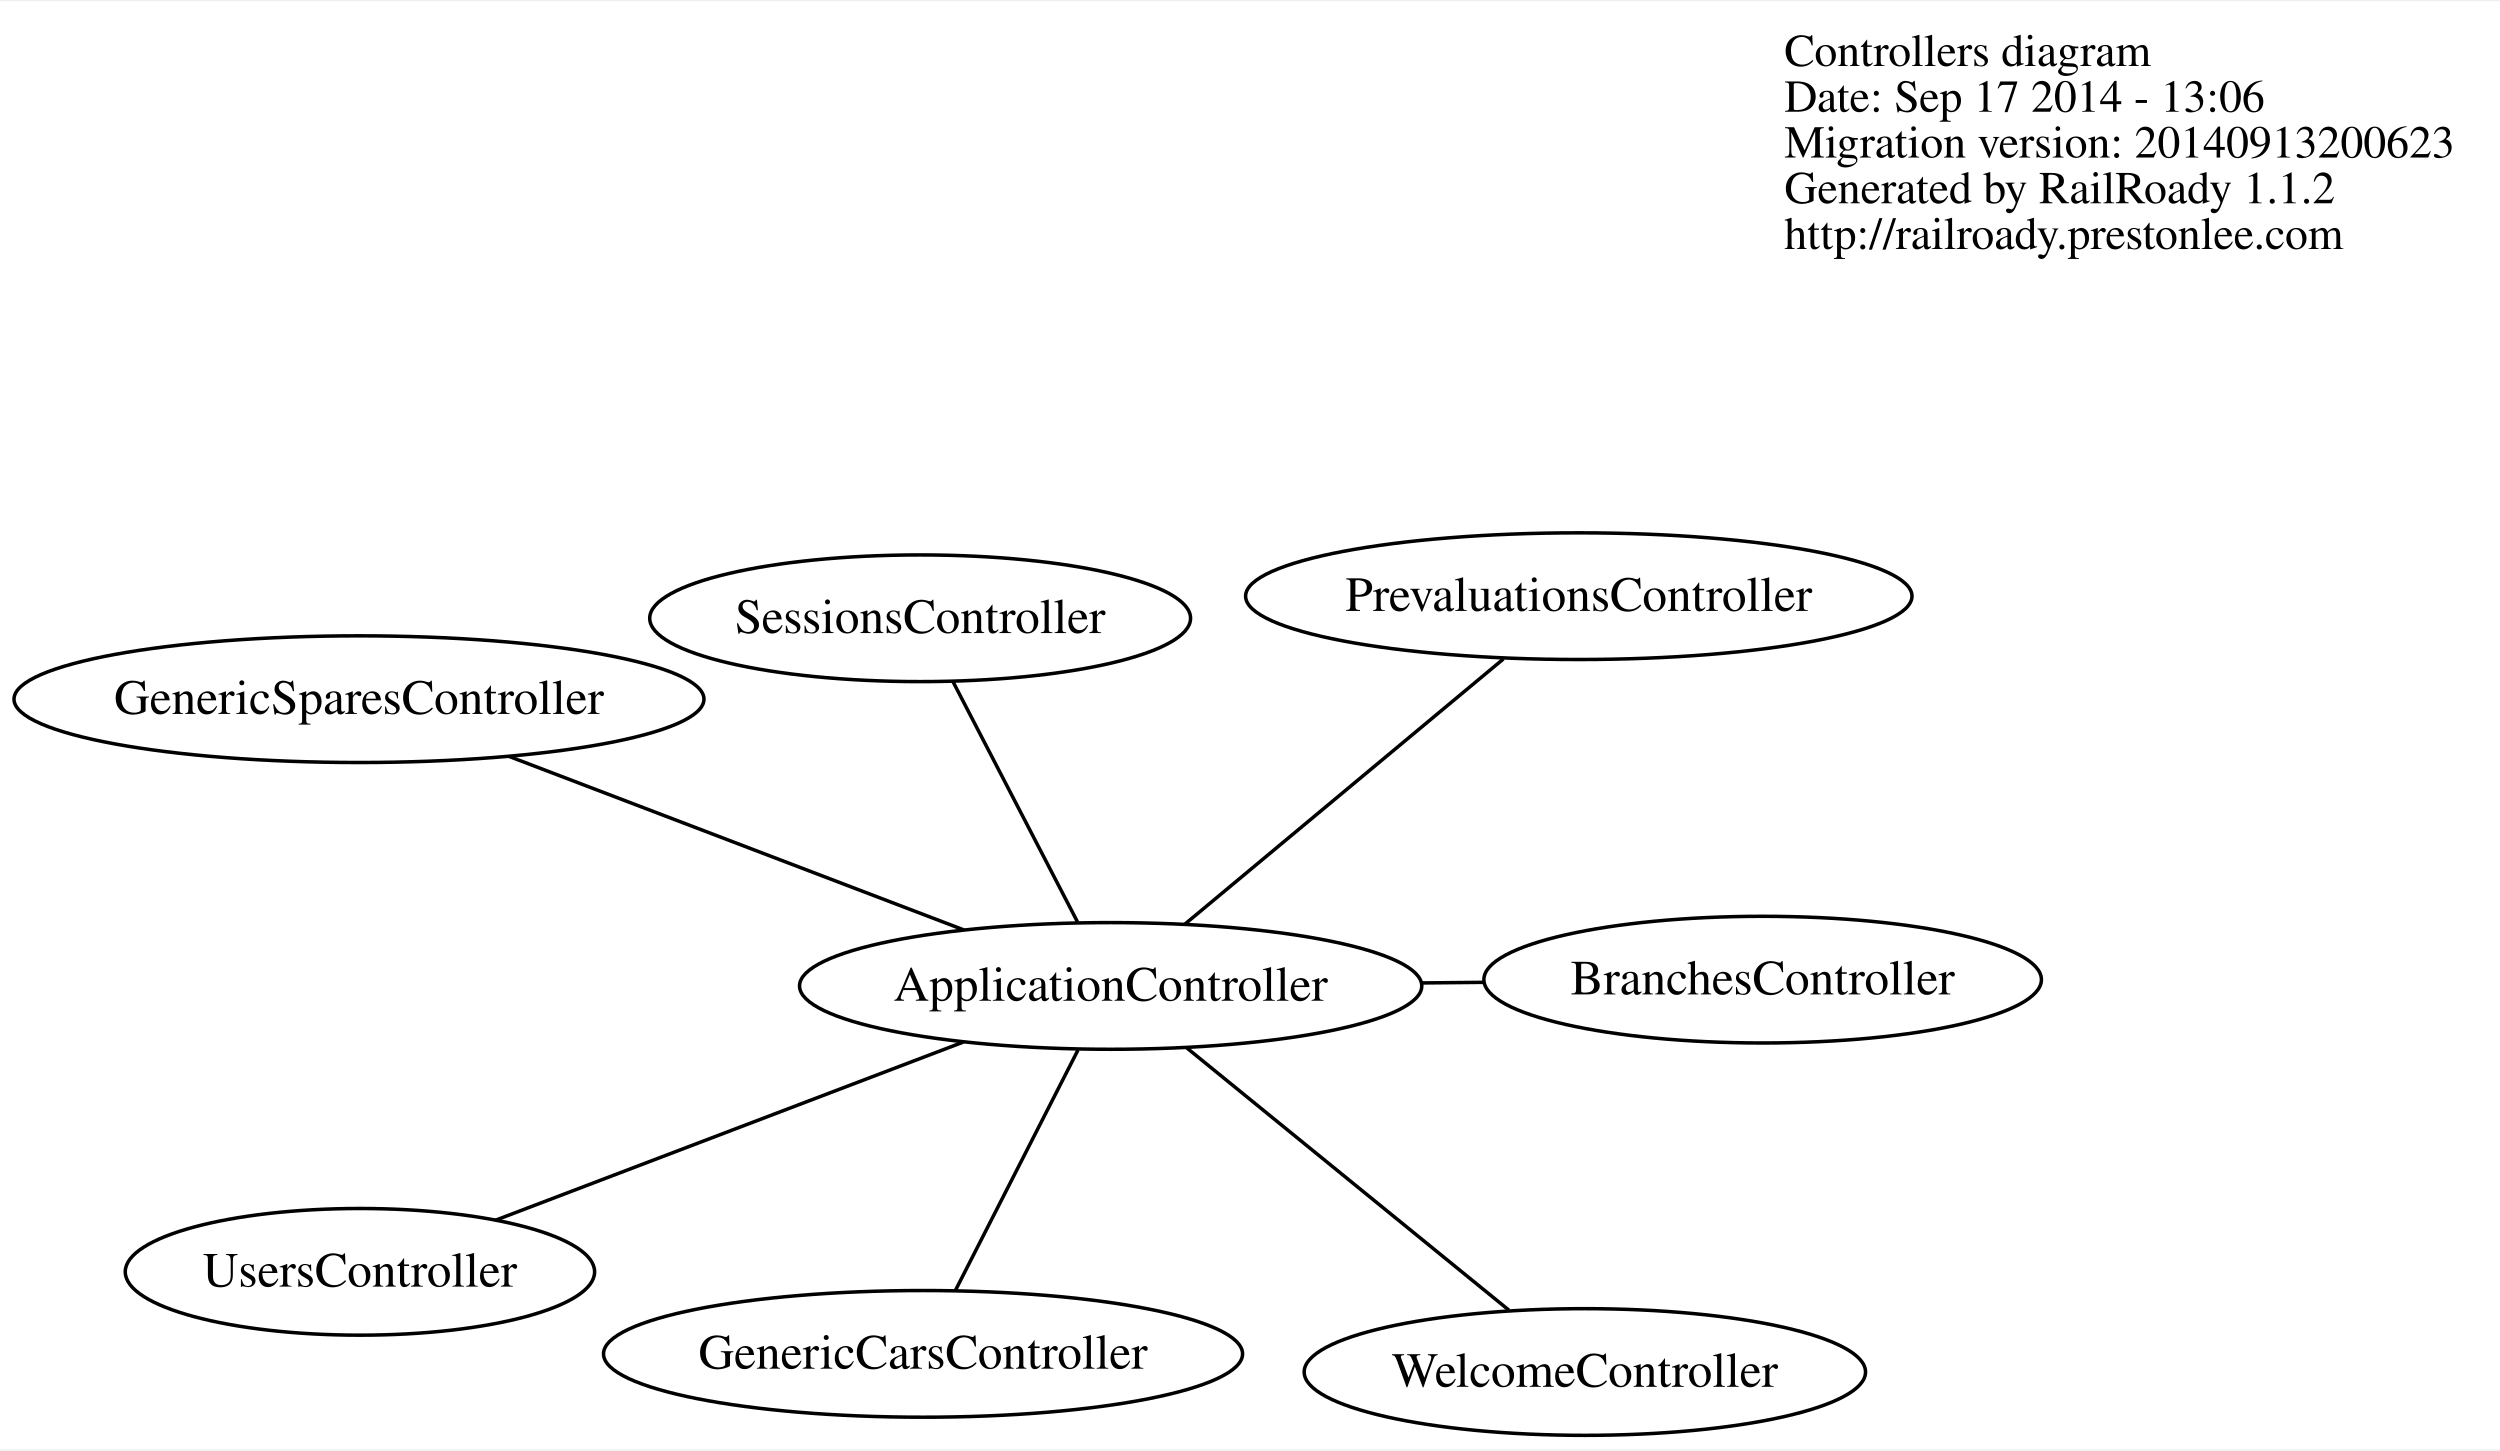
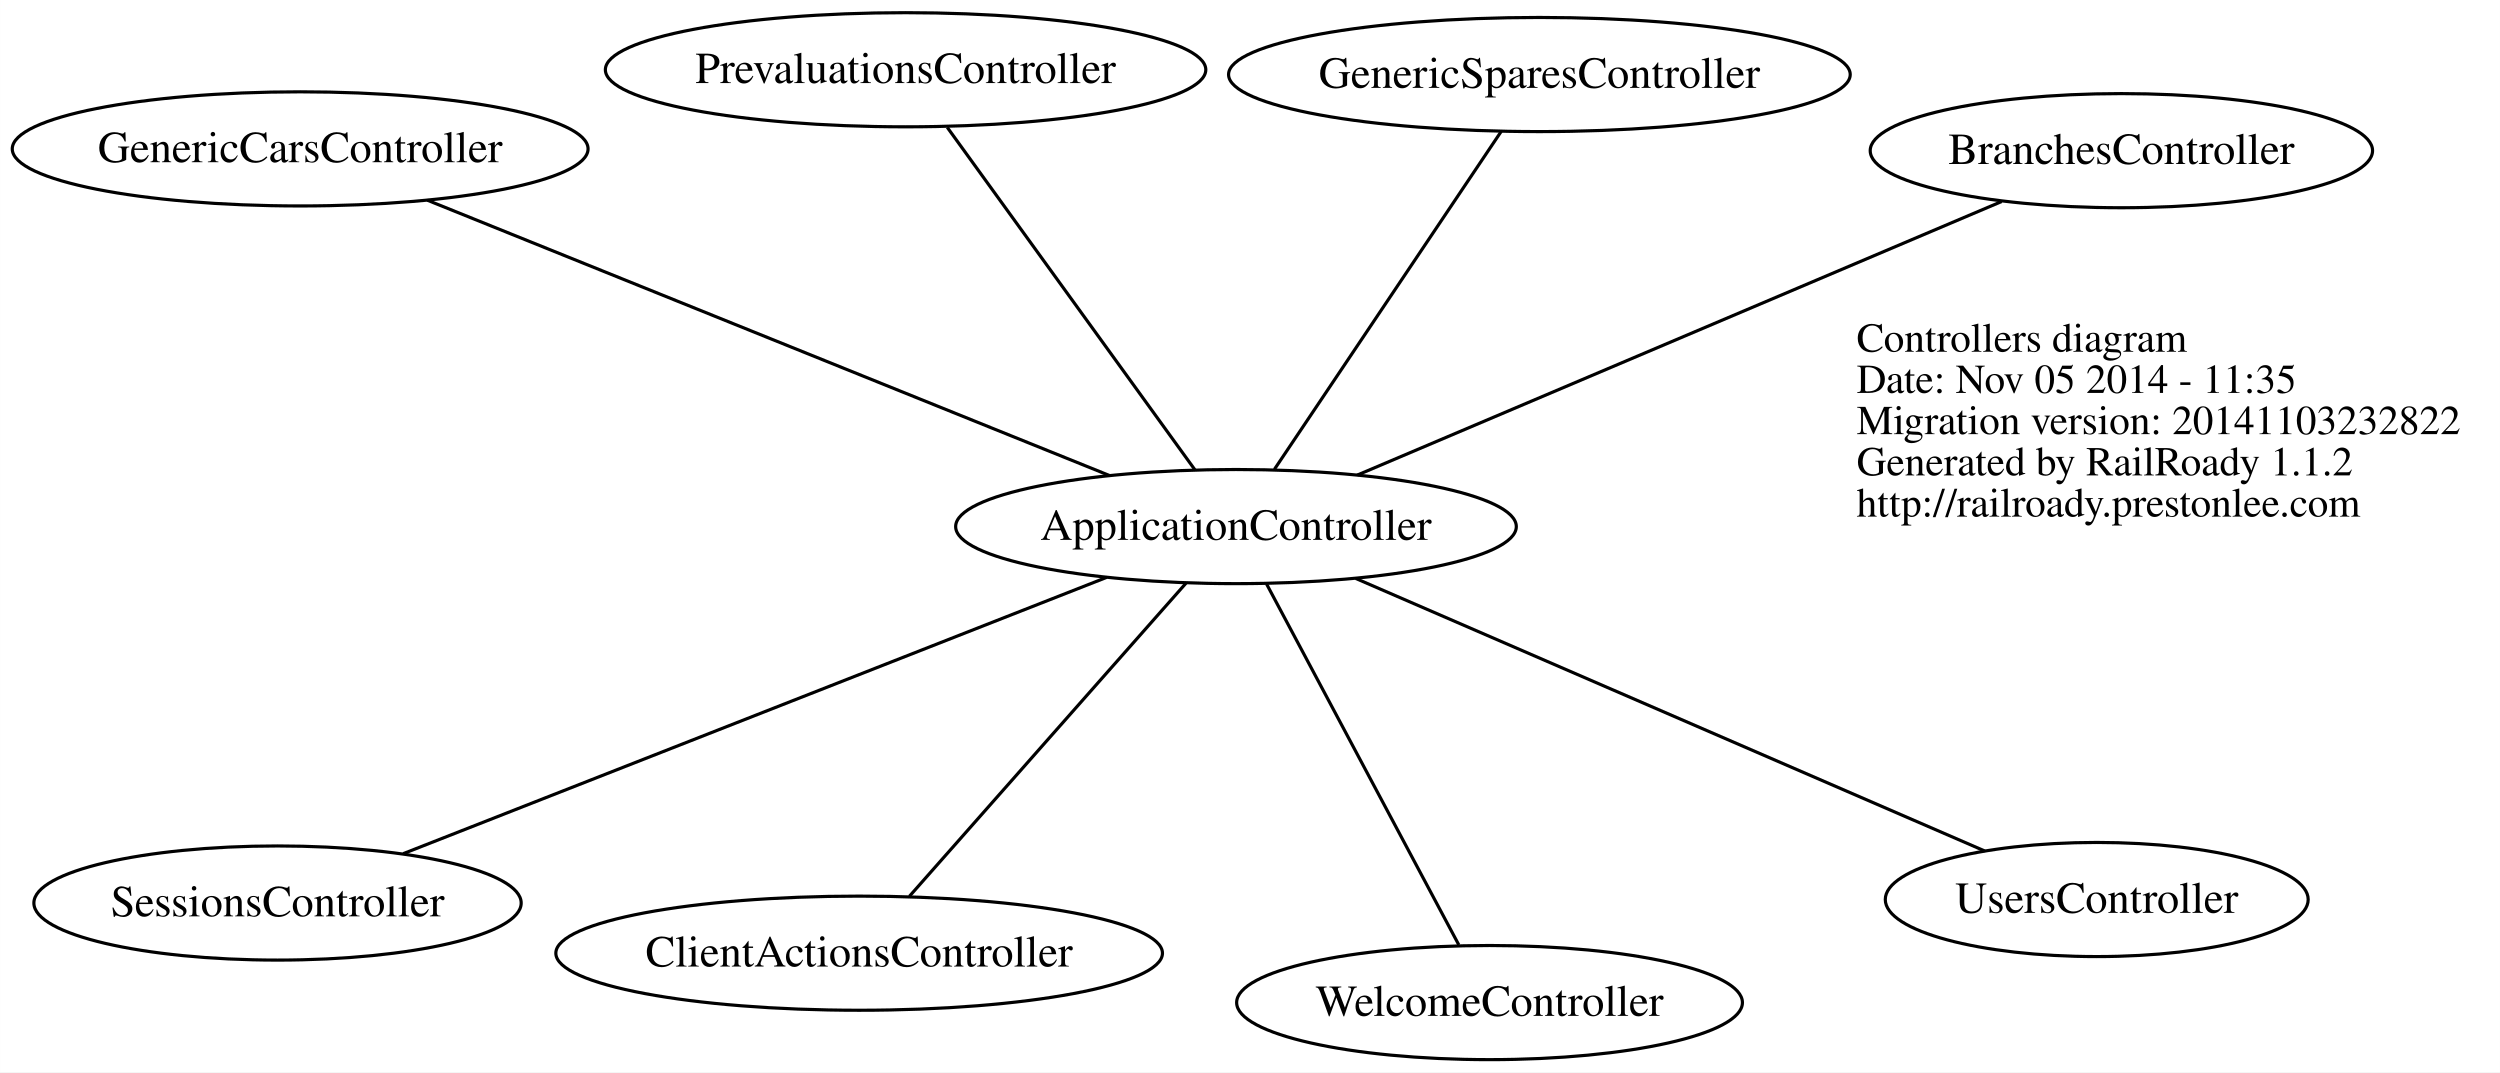
- <svg xmlns="http://www.w3.org/2000/svg" width="710pt" height="412pt" viewBox="0.00 0.00 710.46 411.54">
-   <g id="graph0" class="graph" transform="scale(1 1) rotate(0) translate(300.77 275.5)">
-     <polygon fill="white" stroke="none" points="-300.77,136.039 -300.77,-275.5 409.688,-275.5 409.688,136.039 -300.77,136.039" />
+ <svg xmlns="http://www.w3.org/2000/svg" width="788pt" height="338pt" viewBox="0.00 0.00 788.47 338.22">
+   <g id="graph0" class="graph" transform="scale(1 1) rotate(0) translate(373.017 170.035)">
+     <polygon fill="white" stroke="none" points="-373.017,168.182 -373.017,-170.035 415.45,-170.035 415.45,168.182 -373.017,168.182" />
    <g id="node1" class="node">
-       <text text-anchor="start" x="206.312" y="-257.1" font-family="Times,serif" font-size="13.00">Controllers diagram</text>
-       <text text-anchor="start" x="206.312" y="-244.1" font-family="Times,serif" font-size="13.00">Date: Sep 17 2014 - 13:06</text>
-       <text text-anchor="start" x="206.312" y="-231.1" font-family="Times,serif" font-size="13.00">Migration version: 20140913200623</text>
-       <text text-anchor="start" x="206.312" y="-218.1" font-family="Times,serif" font-size="13.00">Generated by RailRoady 1.1.2</text>
-       <text text-anchor="start" x="206.312" y="-205.1" font-family="Times,serif" font-size="13.00">http://railroady.prestonlee.com</text>
+       <text text-anchor="start" x="212.55" y="-59.1" font-family="Times,serif" font-size="13.00">Controllers diagram</text>
+       <text text-anchor="start" x="212.55" y="-46.1" font-family="Times,serif" font-size="13.00">Date: Nov 05 2014 - 11:35</text>
+       <text text-anchor="start" x="212.55" y="-33.1" font-family="Times,serif" font-size="13.00">Migration version: 20141103232822</text>
+       <text text-anchor="start" x="212.55" y="-20.1" font-family="Times,serif" font-size="13.00">Generated by RailRoady 1.1.2</text>
+       <text text-anchor="start" x="212.55" y="-7.1" font-family="Times,serif" font-size="13.00">http://railroady.prestonlee.com</text>
    </g>
    <g id="node2" class="node">
-       <ellipse fill="none" stroke="black" cx="14.864" cy="4.325" rx="88.417" ry="18" />
-       <text text-anchor="middle" x="14.864" y="8.525" font-family="Times,serif" font-size="14.00">ApplicationController</text>
+       <ellipse fill="none" stroke="black" cx="16.796" cy="-3.95" rx="88.417" ry="18" />
+       <text text-anchor="middle" x="16.796" y="0.25" font-family="Times,serif" font-size="14.00">ApplicationController</text>
    </g>
    <g id="node3" class="node">
-       <ellipse fill="none" stroke="black" cx="200.147" cy="2.535" rx="79.221" ry="18" />
-       <text text-anchor="middle" x="200.147" y="6.735" font-family="Times,serif" font-size="14.00">BranchesController</text>
+       <ellipse fill="none" stroke="black" cx="296.058" cy="-122.513" rx="79.221" ry="18" />
+       <text text-anchor="middle" x="296.058" y="-118.313" font-family="Times,serif" font-size="14.00">BranchesController</text>
    </g>
    <g id="edge1" class="edge">
-       <path fill="none" stroke="black" d="M103.164,3.472C109.036,3.415 114.932,3.358 120.755,3.302" />
+       <path fill="none" stroke="black" d="M55.04,-20.187C108.519,-42.892 205.046,-83.873 258.275,-106.472" />
    </g>
    <g id="node4" class="node">
-       <ellipse fill="none" stroke="black" cx="-38.454" cy="108.885" rx="90.805" ry="18" />
-       <text text-anchor="middle" x="-38.454" y="113.085" font-family="Times,serif" font-size="14.00">GenericCarsController</text>
+       <ellipse fill="none" stroke="black" cx="-102.058" cy="130.605" rx="95.667" ry="18" />
+       <text text-anchor="middle" x="-102.058" y="134.805" font-family="Times,serif" font-size="14.00">ClientActionsController</text>
    </g>
    <g id="edge2" class="edge">
-       <path fill="none" stroke="black" d="M5.577,22.538C-4.209,41.729 -19.527,71.769 -29.273,90.881" />
+       <path fill="none" stroke="black" d="M1.013,13.918C-21.72,39.653 -63.441,86.886 -86.21,112.663" />
    </g>
    <g id="node5" class="node">
-       <ellipse fill="none" stroke="black" cx="-198.751" cy="-77.169" rx="98.038" ry="18" />
-       <text text-anchor="middle" x="-198.751" y="-72.969" font-family="Times,serif" font-size="14.00">GenericSparesController</text>
+       <ellipse fill="none" stroke="black" cx="-278.365" cy="-123.076" rx="90.805" ry="18" />
+       <text text-anchor="middle" x="-278.365" y="-118.876" font-family="Times,serif" font-size="14.00">GenericCarsController</text>
    </g>
    <g id="edge3" class="edge">
-       <path fill="none" stroke="black" d="M-26.83,-11.581C-64.106,-25.802 -118.491,-46.55 -156.066,-60.884" />
+       <path fill="none" stroke="black" d="M-23.011,-20.016C-79.344,-42.752 -181.743,-84.08 -238.246,-106.884" />
    </g>
    <g id="node6" class="node">
-       <ellipse fill="none" stroke="black" cx="147.9" cy="-106.441" rx="94.69" ry="18" />
-       <text text-anchor="middle" x="147.9" y="-102.241" font-family="Times,serif" font-size="14.00">PrevaluationsController</text>
+       <ellipse fill="none" stroke="black" cx="112.493" cy="-146.529" rx="98.038" ry="18" />
+       <text text-anchor="middle" x="112.493" y="-142.329" font-family="Times,serif" font-size="14.00">GenericSparesController</text>
    </g>
    <g id="edge4" class="edge">
-       <path fill="none" stroke="black" d="M35.944,-13.226C60.708,-33.845 101.567,-67.864 126.478,-88.605" />
+       <path fill="none" stroke="black" d="M28.916,-22.008C47.324,-49.434 82.122,-101.28 100.471,-128.618" />
    </g>
    <g id="node7" class="node">
-       <ellipse fill="none" stroke="black" cx="-39.281" cy="-100.161" rx="76.85" ry="18" />
-       <text text-anchor="middle" x="-39.281" y="-95.961" font-family="Times,serif" font-size="14.00">SessionsController</text>
+       <ellipse fill="none" stroke="black" cx="-87.412" cy="-148.035" rx="94.69" ry="18" />
+       <text text-anchor="middle" x="-87.412" y="-143.835" font-family="Times,serif" font-size="14.00">PrevaluationsController</text>
    </g>
    <g id="edge5" class="edge">
-       <path fill="none" stroke="black" d="M5.433,-13.875C-4.505,-33.053 -20.061,-63.071 -29.958,-82.169" />
+       <path fill="none" stroke="black" d="M3.808,-21.907C-16.16,-49.518 -54.194,-102.105 -74.261,-129.851" />
    </g>
    <g id="node8" class="node">
-       <ellipse fill="none" stroke="black" cx="-198.484" cy="85.572" rx="66.692" ry="18" />
-       <text text-anchor="middle" x="-198.484" y="89.772" font-family="Times,serif" font-size="14.00">UsersController</text>
+       <ellipse fill="none" stroke="black" cx="-285.504" cy="114.782" rx="76.85" ry="18" />
+       <text text-anchor="middle" x="-285.504" y="118.982" font-family="Times,serif" font-size="14.00">SessionsController</text>
    </g>
    <g id="edge6" class="edge">
-       <path fill="none" stroke="black" d="M-27.032,20.28C-65.622,34.976 -122.415,56.603 -159.913,70.883" />
+       <path fill="none" stroke="black" d="M-23.974,12.062C-82.153,34.913 -188.306,76.607 -245.86,99.212" />
    </g>
    <g id="node9" class="node">
-       <ellipse fill="none" stroke="black" cx="149.62" cy="114.039" rx="79.765" ry="18" />
-       <text text-anchor="middle" x="149.62" y="118.239" font-family="Times,serif" font-size="14.00">WelcomeController</text>
+       <ellipse fill="none" stroke="black" cx="288.282" cy="113.676" rx="66.692" ry="18" />
+       <text text-anchor="middle" x="288.282" y="117.876" font-family="Times,serif" font-size="14.00">UsersController</text>
    </g>
    <g id="edge7" class="edge">
-       <path fill="none" stroke="black" d="M36.515,21.952C61.662,42.426 102.899,76 128.023,96.455" />
+       <path fill="none" stroke="black" d="M54.545,12.405C107.142,35.194 201.768,76.192 253.008,98.393" />
+     </g>
+     <g id="node10" class="node">
+       <ellipse fill="none" stroke="black" cx="96.769" cy="146.182" rx="79.765" ry="18" />
+       <text text-anchor="middle" x="96.769" y="150.382" font-family="Times,serif" font-size="14.00">WelcomeController</text>
+     </g>
+     <g id="edge8" class="edge">
+       <path fill="none" stroke="black" d="M26.442,14.159C41.814,43.015 71.695,99.112 87.088,128.008" />
    </g>
  </g>
</svg>
